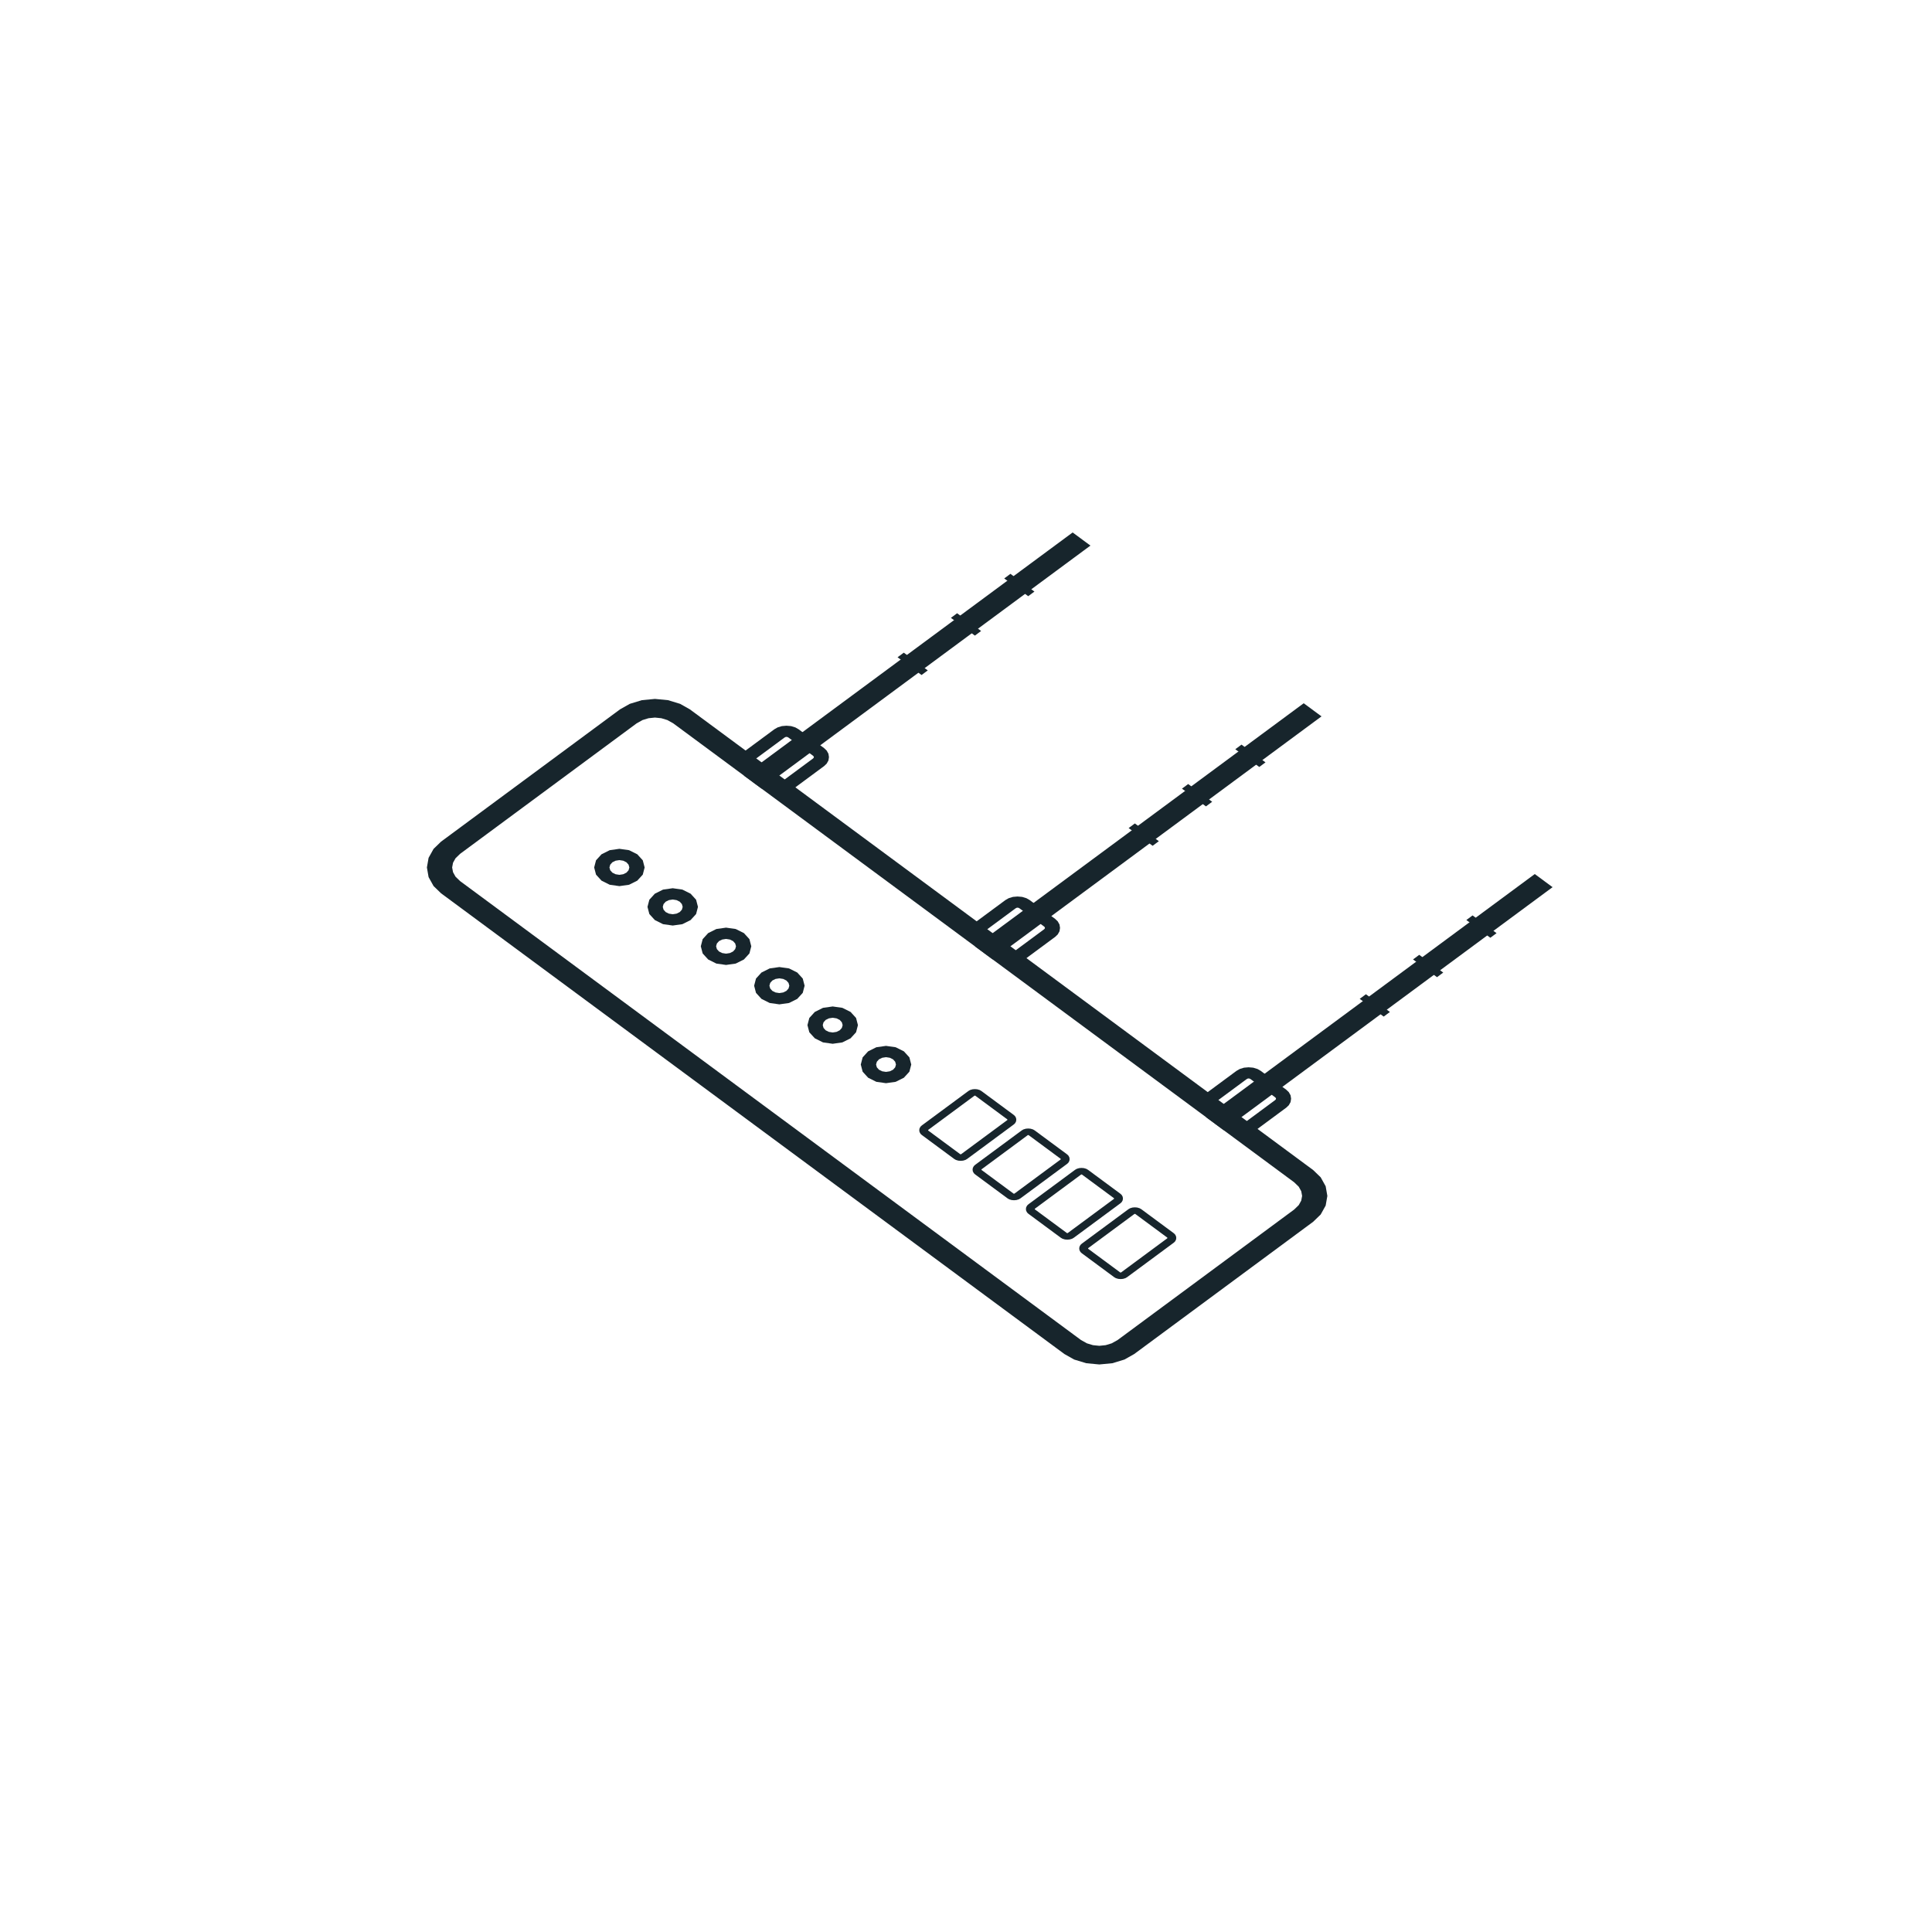
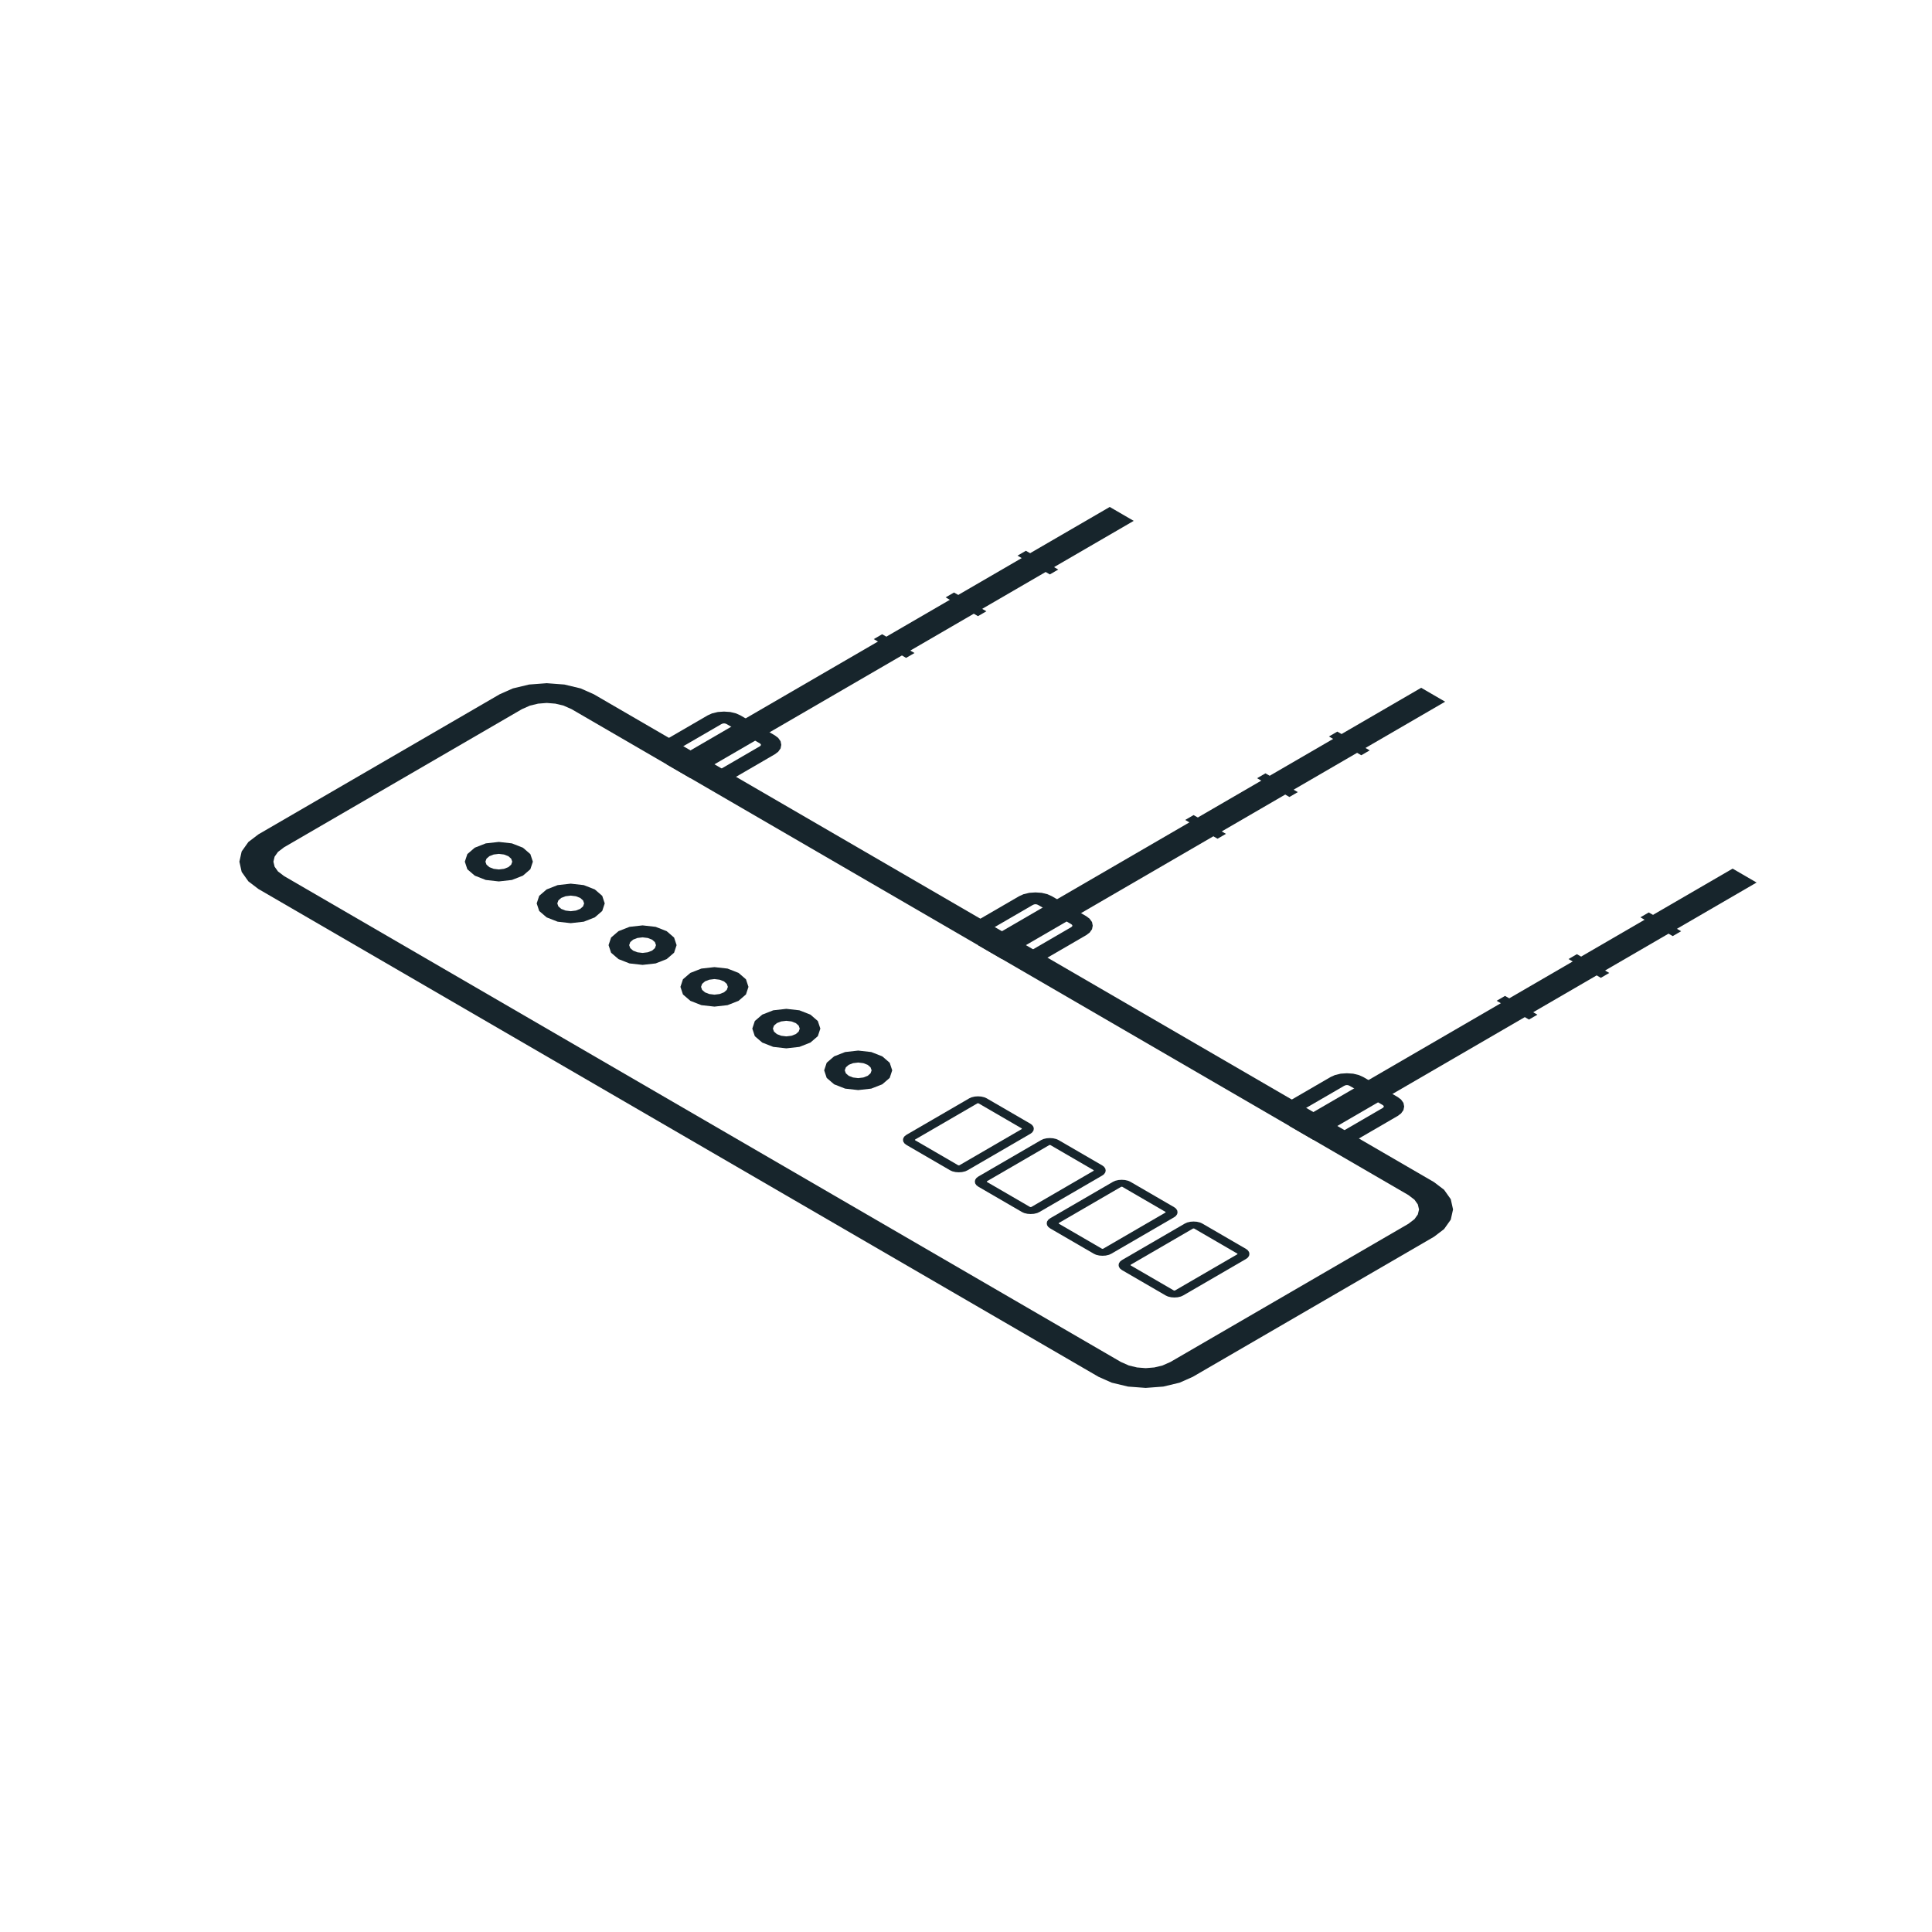
<svg xmlns="http://www.w3.org/2000/svg" viewBox="0 0 1000 1000" role="img" aria-labelledby="title" data-view="isometric" data-source="pcb-original-technical-art">
-   <g shape-rendering="geometricPrecision" transform="matrix(.46 .34 -.46 .34 500 160)">
+   <g shape-rendering="geometricPrecision" transform="matrix(.62 .36 -.62 .36 500 140)">
    <path d="M850.7 460 L860.4 461.3 L870 465.3 L878.3 471.7 L884.7 480 L888.7 489.6 L890 499.3 L890 700.7 L888.7 710.4 L884.7 720 L878.3 728.3 L870 734.7 L860.4 738.7 L850.7 740 L149.3 740 L139.6 738.7 L130 734.7 L121.7 728.3 L115.3 720 L111.3 710.4 L110 700.7 L110 499.3 L111.3 489.6 L115.3 480 L121.7 471.7 L130 465.3 L139.6 461.3 L149.3 460 Z M150.7 480 L144.8 480.8 L140 482.8 L135.9 485.9 L132.8 490 L130.8 494.8 L130 500.7 L130 699.3 L130.8 705.2 L132.8 710 L135.9 714.1 L140 717.2 L144.8 719.2 L150.7 720 L849.3 720 L855.2 719.2 L860 717.2 L864.1 714.1 L867.2 710 L869.2 705.2 L870 699.3 L870 500.7 L869.2 494.8 L867.2 490 L864.1 485.9 L860 482.8 L855.2 480.8 L849.3 480 Z" fill="#17252c" data-role="body" data-layer="ink" />
    <path d="M230 480 L230 110 L250 110 L250 480 Z" fill="#17252c" data-role="body" data-layer="ink" />
    <path d="M254.4 414 L257.6 414.4 L261 415.8 L263.9 418.1 L266.2 421 L267.6 424.4 L268 427.6 L268 462.4 L267.6 465.6 L266.2 469 L263.9 471.9 L261 474.2 L257.6 475.6 L254.4 476 L225.6 476 L222.4 475.6 L219 474.2 L216.1 471.9 L213.8 469 L212.4 465.6 L212 462.4 L212 427.6 L212.4 424.4 L213.8 421 L216.1 418.1 L219 415.8 L222.4 414.4 L225.6 414 Z M226.4 426 L225.5 426.1 L225 426.3 L224.6 426.6 L224.3 427 L224.1 427.5 L224 428.4 L224 461.6 L224.1 462.5 L224.3 463 L224.6 463.4 L225 463.7 L225.5 463.9 L226.4 464 L253.6 464 L254.5 463.9 L255 463.7 L255.4 463.4 L255.7 463 L255.9 462.5 L256 461.6 L256 428.4 L255.9 427.5 L255.7 427 L255.4 426.6 L255 426.3 L254.5 426.1 L253.6 426 Z" fill="#17252c" data-role="body" data-layer="ink" />
    <path d="M226.5 176.5 L253.5 176.5 L253.5 183.5 L226.5 183.5 Z" fill="#17252c" data-role="body" data-layer="ink" />
    <path d="M226.5 236.5 L253.5 236.5 L253.5 243.5 L226.5 243.5 Z" fill="#17252c" data-role="body" data-layer="ink" />
    <path d="M226.5 296.5 L253.5 296.5 L253.5 303.5 L226.5 303.5 Z" fill="#17252c" data-role="body" data-layer="ink" />
    <path d="M490 480 L490 110 L510 110 L510 480 Z" fill="#17252c" data-role="body" data-layer="ink" />
    <path d="M514.4 414 L517.6 414.4 L521 415.8 L523.9 418.1 L526.2 421 L527.6 424.4 L528 427.6 L528 462.4 L527.6 465.6 L526.2 469 L523.9 471.9 L521 474.2 L517.6 475.6 L514.4 476 L485.6 476 L482.4 475.6 L479 474.2 L476.1 471.9 L473.8 469 L472.4 465.6 L472 462.4 L472 427.6 L472.4 424.4 L473.8 421 L476.1 418.1 L479 415.8 L482.4 414.4 L485.6 414 Z M486.4 426 L485.5 426.1 L485 426.3 L484.6 426.6 L484.3 427 L484.1 427.5 L484 428.4 L484 461.6 L484.1 462.5 L484.3 463 L484.6 463.4 L485 463.7 L485.5 463.9 L486.4 464 L513.6 464 L514.5 463.9 L515 463.7 L515.4 463.4 L515.7 463 L515.9 462.5 L516 461.6 L516 428.4 L515.9 427.5 L515.7 427 L515.4 426.6 L515 426.3 L514.5 426.1 L513.6 426 Z" fill="#17252c" data-role="body" data-layer="ink" />
    <path d="M486.5 176.5 L513.5 176.5 L513.5 183.5 L486.5 183.5 Z" fill="#17252c" data-role="body" data-layer="ink" />
    <path d="M486.5 236.5 L513.5 236.5 L513.5 243.5 L486.5 243.5 Z" fill="#17252c" data-role="body" data-layer="ink" />
    <path d="M486.5 296.5 L513.5 296.5 L513.5 303.5 L486.5 303.5 Z" fill="#17252c" data-role="body" data-layer="ink" />
    <path d="M750 480 L750 110 L770 110 L770 480 Z" fill="#17252c" data-role="body" data-layer="ink" />
    <path d="M774.4 414 L777.6 414.4 L781 415.8 L783.9 418.1 L786.2 421 L787.6 424.4 L788 427.6 L788 462.4 L787.6 465.6 L786.2 469 L783.9 471.9 L781 474.2 L777.6 475.6 L774.4 476 L745.6 476 L742.4 475.6 L739 474.2 L736.1 471.9 L733.8 469 L732.4 465.6 L732 462.4 L732 427.6 L732.4 424.4 L733.8 421 L736.1 418.1 L739 415.8 L742.4 414.4 L745.6 414 Z M746.4 426 L745.5 426.1 L745 426.3 L744.6 426.6 L744.3 427 L744.1 427.5 L744 428.4 L744 461.6 L744.1 462.5 L744.3 463 L744.6 463.4 L745 463.7 L745.5 463.9 L746.4 464 L773.6 464 L774.5 463.9 L775 463.7 L775.4 463.4 L775.7 463 L775.9 462.5 L776 461.6 L776 428.4 L775.9 427.5 L775.7 427 L775.4 426.6 L775 426.3 L774.5 426.1 L773.6 426 Z" fill="#17252c" data-role="body" data-layer="ink" />
    <path d="M746.5 176.5 L773.5 176.5 L773.5 183.5 L746.5 183.5 Z" fill="#17252c" data-role="body" data-layer="ink" />
    <path d="M746.5 236.5 L773.5 236.5 L773.5 243.5 L746.5 243.5 Z" fill="#17252c" data-role="body" data-layer="ink" />
    <path d="M746.5 296.5 L773.5 296.5 L773.5 303.5 L746.5 303.5 Z" fill="#17252c" data-role="body" data-layer="ink" />
    <path d="M250.1 620 L248.6 627.7 L244.2 634.2 L237.7 638.6 L230 640.1 L222.3 638.6 L215.8 634.2 L211.4 627.7 L209.9 620 L211.4 612.3 L215.8 605.8 L222.3 601.4 L230 599.9 L237.7 601.4 L244.2 605.8 L248.6 612.3 Z M237.3 617 L235.6 614.4 L233 612.7 L230 612.1 L227 612.7 L224.4 614.4 L222.7 617 L222.1 620 L222.7 623 L224.4 625.6 L227 627.3 L230 627.9 L233 627.3 L235.6 625.6 L237.3 623 L237.9 620 Z" fill="#17252c" data-role="body" data-layer="ink" />
    <path d="M310.1 620 L308.6 627.7 L304.2 634.2 L297.7 638.6 L290 640.1 L282.3 638.6 L275.8 634.2 L271.4 627.7 L269.9 620 L271.4 612.3 L275.8 605.8 L282.3 601.4 L290 599.9 L297.7 601.4 L304.2 605.8 L308.6 612.3 Z M297.3 617 L295.6 614.4 L293 612.7 L290 612.1 L287 612.7 L284.4 614.4 L282.7 617 L282.1 620 L282.7 623 L284.4 625.6 L287 627.3 L290 627.9 L293 627.3 L295.6 625.6 L297.3 623 L297.9 620 Z" fill="#17252c" data-role="body" data-layer="ink" />
    <path d="M370.1 620 L368.6 627.7 L364.2 634.2 L357.7 638.6 L350 640.1 L342.3 638.6 L335.8 634.2 L331.4 627.7 L329.9 620 L331.4 612.3 L335.8 605.8 L342.3 601.4 L350 599.9 L357.7 601.4 L364.2 605.8 L368.6 612.3 Z M357.3 617 L355.6 614.4 L353 612.7 L350 612.1 L347 612.7 L344.4 614.4 L342.7 617 L342.1 620 L342.7 623 L344.4 625.6 L347 627.3 L350 627.9 L353 627.3 L355.6 625.6 L357.3 623 L357.9 620 Z" fill="#17252c" data-role="body" data-layer="ink" />
    <path d="M430.1 620 L428.6 627.7 L424.2 634.2 L417.7 638.6 L410 640.1 L402.3 638.6 L395.8 634.2 L391.4 627.7 L389.9 620 L391.4 612.3 L395.8 605.8 L402.3 601.4 L410 599.9 L417.7 601.4 L424.2 605.8 L428.6 612.3 Z M417.3 617 L415.6 614.4 L413 612.7 L410 612.1 L407 612.7 L404.4 614.4 L402.7 617 L402.1 620 L402.7 623 L404.4 625.6 L407 627.3 L410 627.9 L413 627.3 L415.6 625.6 L417.3 623 L417.9 620 Z" fill="#17252c" data-role="body" data-layer="ink" />
    <path d="M490.1 620 L488.6 627.7 L484.2 634.2 L477.7 638.6 L470 640.1 L462.3 638.6 L455.8 634.2 L451.4 627.7 L449.9 620 L451.4 612.3 L455.8 605.8 L462.3 601.4 L470 599.9 L477.7 601.4 L484.2 605.8 L488.6 612.3 Z M477.3 617 L475.6 614.4 L473 612.7 L470 612.1 L467 612.7 L464.4 614.4 L462.7 617 L462.1 620 L462.7 623 L464.4 625.6 L467 627.3 L470 627.9 L473 627.3 L475.6 625.6 L477.3 623 L477.9 620 Z" fill="#17252c" data-role="body" data-layer="ink" />
    <path d="M550.1 620 L548.6 627.7 L544.2 634.2 L537.7 638.6 L530 640.1 L522.3 638.6 L515.8 634.2 L511.4 627.7 L509.9 620 L511.4 612.3 L515.8 605.8 L522.3 601.4 L530 599.9 L537.7 601.4 L544.2 605.8 L548.6 612.3 Z M537.3 617 L535.6 614.4 L533 612.7 L530 612.1 L527 612.7 L524.4 614.4 L522.7 617 L522.1 620 L522.7 623 L524.4 625.6 L527 627.3 L530 627.9 L533 627.3 L535.6 625.6 L537.3 623 L537.9 620 Z" fill="#17252c" data-role="body" data-layer="ink" />
    <path d="M640.2 586.5 L641.9 586.7 L643.8 587.5 L645.3 588.7 L646.5 590.2 L647.3 592.1 L647.5 593.8 L647.5 646.2 L647.3 647.9 L646.5 649.8 L645.3 651.3 L643.8 652.5 L641.9 653.3 L640.2 653.5 L603.8 653.5 L602.1 653.3 L600.2 652.5 L598.7 651.3 L597.5 649.8 L596.7 647.9 L596.5 646.2 L596.5 593.8 L596.7 592.1 L597.5 590.2 L598.7 588.7 L600.2 587.5 L602.1 586.7 L603.8 586.5 Z M604.2 593.5 L603.9 593.5 L603.8 593.6 L603.7 593.7 L603.6 593.8 L603.5 593.9 L603.5 594.2 L603.5 645.8 L603.5 646.1 L603.6 646.2 L603.7 646.3 L603.8 646.4 L603.9 646.5 L604.2 646.5 L639.8 646.5 L640.1 646.5 L640.2 646.4 L640.3 646.3 L640.4 646.2 L640.5 646.1 L640.5 645.8 L640.5 594.2 L640.5 593.9 L640.4 593.8 L640.3 593.7 L640.2 593.6 L640.1 593.5 L639.8 593.5 Z" fill="#17252c" data-role="body" data-layer="ink" />
    <path d="M700.2 586.5 L701.9 586.7 L703.8 587.5 L705.3 588.7 L706.5 590.2 L707.3 592.1 L707.5 593.8 L707.5 646.2 L707.3 647.9 L706.5 649.8 L705.3 651.3 L703.8 652.5 L701.9 653.3 L700.2 653.5 L663.8 653.5 L662.1 653.3 L660.2 652.5 L658.7 651.3 L657.5 649.8 L656.7 647.9 L656.5 646.2 L656.5 593.8 L656.7 592.1 L657.5 590.2 L658.7 588.7 L660.2 587.5 L662.1 586.7 L663.8 586.5 Z M664.2 593.5 L663.9 593.5 L663.8 593.6 L663.7 593.7 L663.6 593.8 L663.5 593.9 L663.5 594.2 L663.5 645.8 L663.5 646.1 L663.6 646.2 L663.7 646.3 L663.8 646.4 L663.9 646.5 L664.2 646.5 L699.8 646.5 L700.1 646.5 L700.2 646.4 L700.3 646.3 L700.4 646.2 L700.5 646.1 L700.5 645.8 L700.5 594.2 L700.5 593.9 L700.4 593.8 L700.3 593.7 L700.2 593.6 L700.1 593.5 L699.8 593.5 Z" fill="#17252c" data-role="body" data-layer="ink" />
    <path d="M760.2 586.5 L761.9 586.7 L763.8 587.5 L765.3 588.7 L766.5 590.2 L767.3 592.1 L767.5 593.8 L767.5 646.2 L767.3 647.9 L766.5 649.8 L765.3 651.3 L763.8 652.5 L761.9 653.3 L760.2 653.5 L723.8 653.5 L722.1 653.3 L720.2 652.5 L718.7 651.3 L717.5 649.8 L716.7 647.9 L716.5 646.2 L716.5 593.8 L716.7 592.1 L717.5 590.2 L718.7 588.7 L720.2 587.5 L722.1 586.7 L723.8 586.5 Z M724.2 593.5 L723.9 593.5 L723.8 593.6 L723.7 593.7 L723.6 593.8 L723.5 593.9 L723.5 594.2 L723.5 645.8 L723.5 646.1 L723.6 646.2 L723.7 646.3 L723.8 646.4 L723.9 646.5 L724.2 646.5 L759.8 646.5 L760.1 646.5 L760.2 646.4 L760.3 646.3 L760.4 646.2 L760.5 646.1 L760.5 645.8 L760.5 594.2 L760.5 593.9 L760.4 593.8 L760.3 593.7 L760.2 593.6 L760.1 593.5 L759.8 593.5 Z" fill="#17252c" data-role="body" data-layer="ink" />
    <path d="M820.2 586.5 L821.9 586.7 L823.8 587.5 L825.3 588.7 L826.5 590.2 L827.3 592.1 L827.5 593.8 L827.5 646.2 L827.3 647.9 L826.5 649.8 L825.3 651.3 L823.8 652.5 L821.9 653.3 L820.2 653.5 L783.8 653.5 L782.1 653.3 L780.2 652.5 L778.7 651.3 L777.5 649.8 L776.7 647.9 L776.5 646.2 L776.5 593.8 L776.7 592.1 L777.5 590.2 L778.7 588.7 L780.2 587.5 L782.1 586.7 L783.8 586.5 Z M784.2 593.5 L783.9 593.5 L783.8 593.6 L783.7 593.7 L783.6 593.8 L783.5 593.9 L783.5 594.2 L783.5 645.8 L783.5 646.1 L783.6 646.2 L783.7 646.3 L783.8 646.4 L783.9 646.5 L784.2 646.5 L819.8 646.5 L820.1 646.5 L820.2 646.4 L820.3 646.3 L820.4 646.2 L820.5 646.1 L820.5 645.8 L820.5 594.2 L820.5 593.9 L820.4 593.8 L820.3 593.7 L820.2 593.6 L820.1 593.5 L819.8 593.5 Z" fill="#17252c" data-role="body" data-layer="ink" />
  </g>
</svg>
